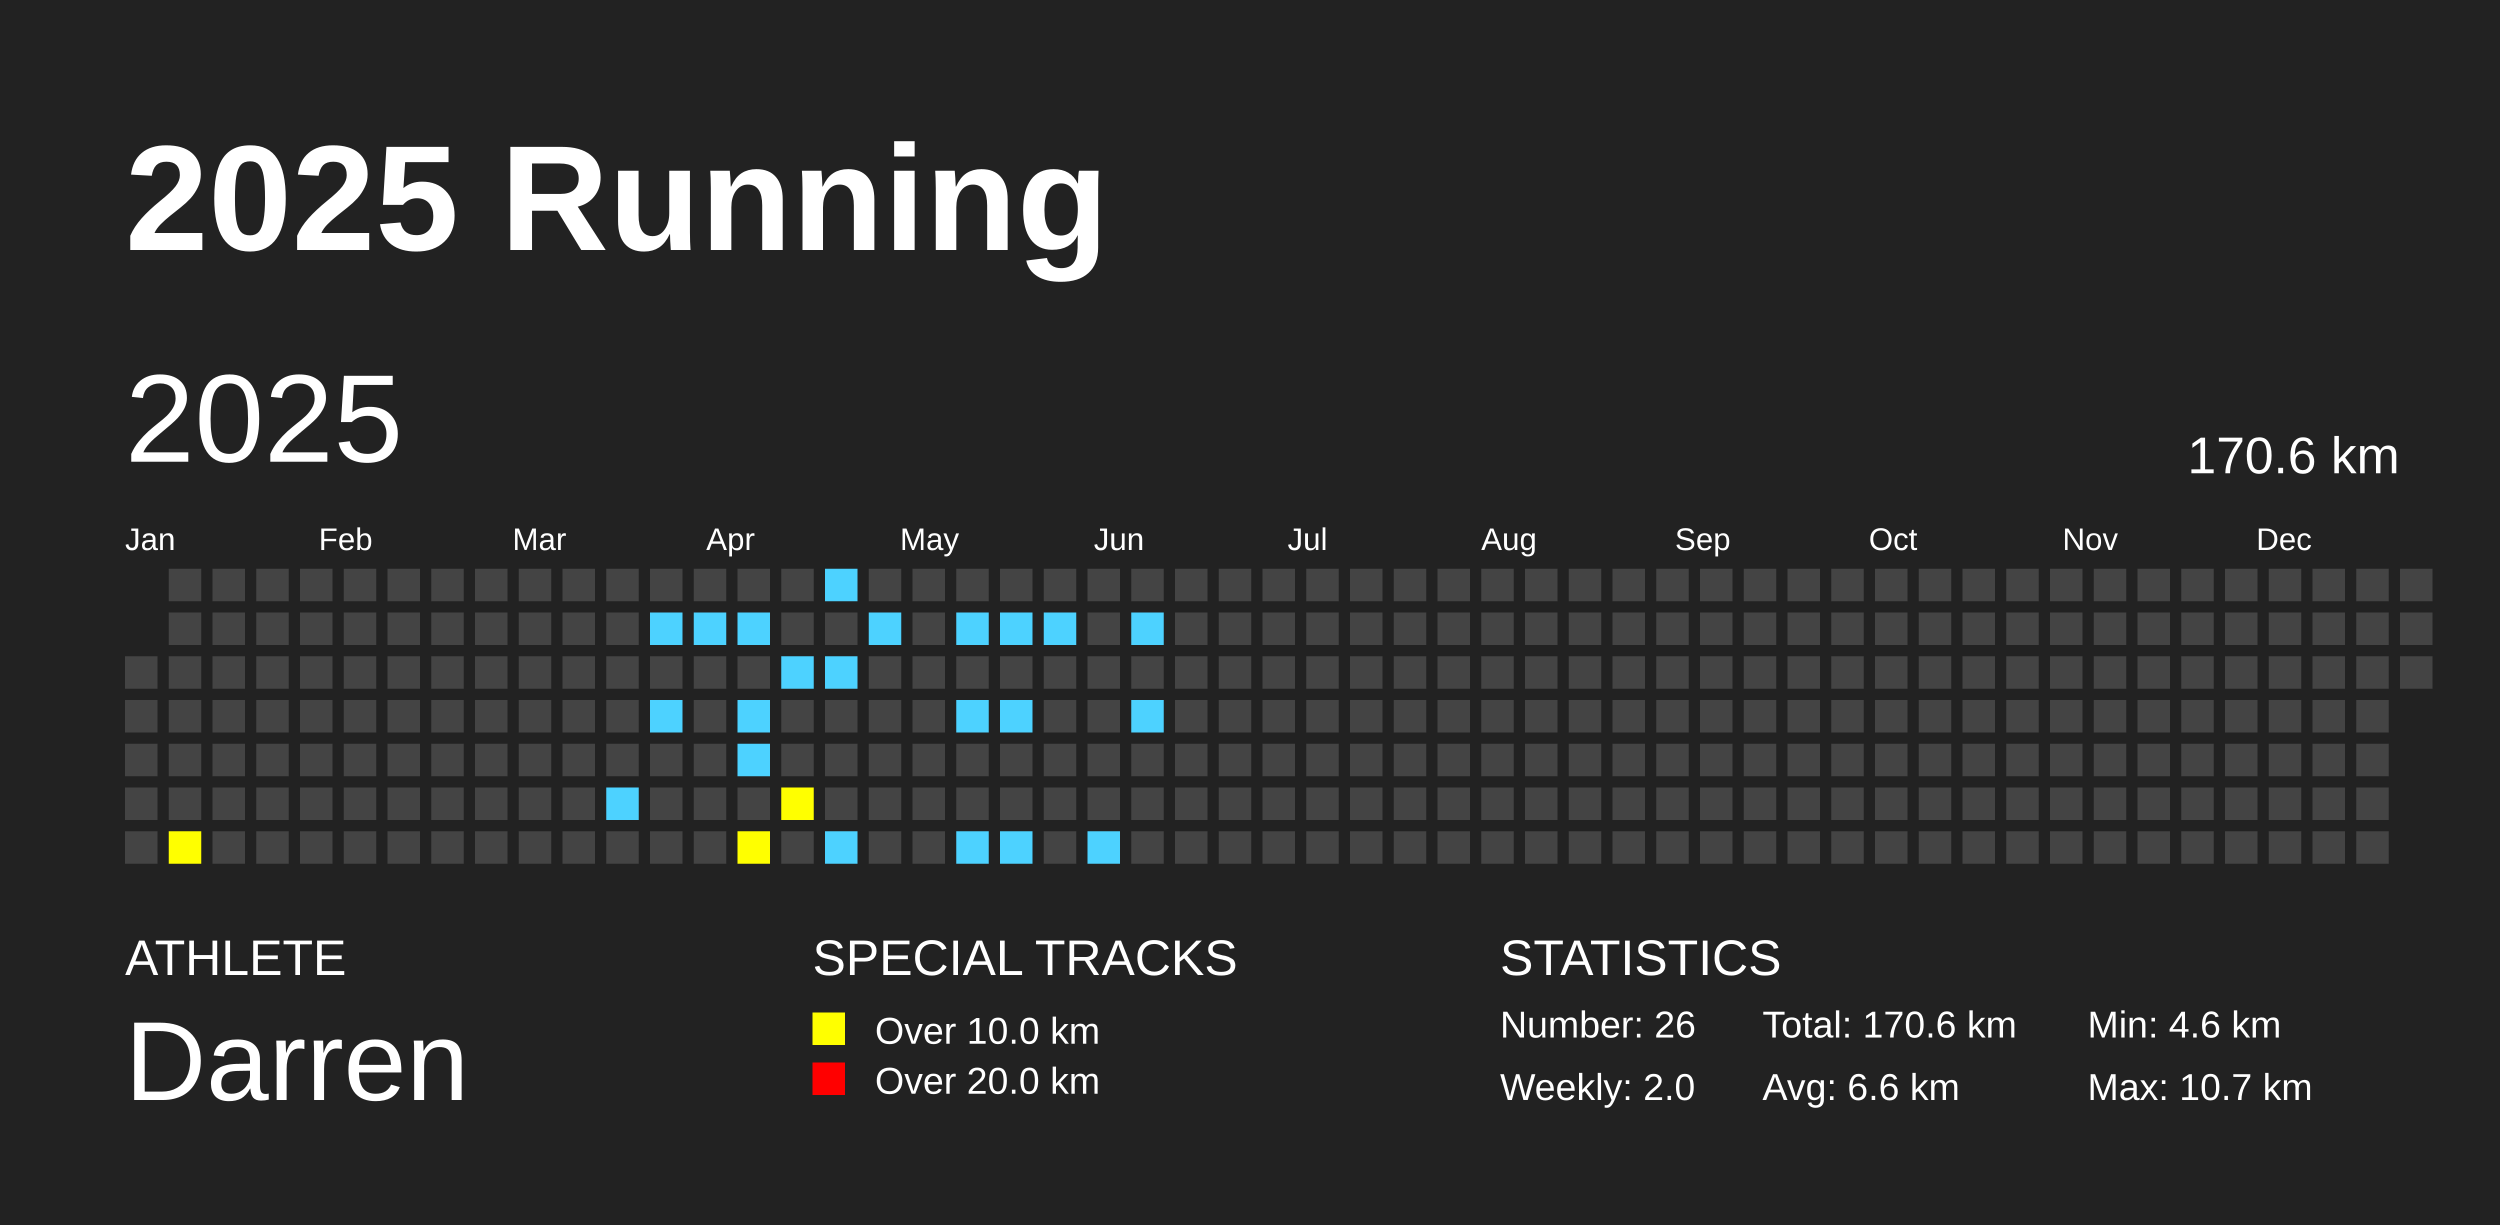
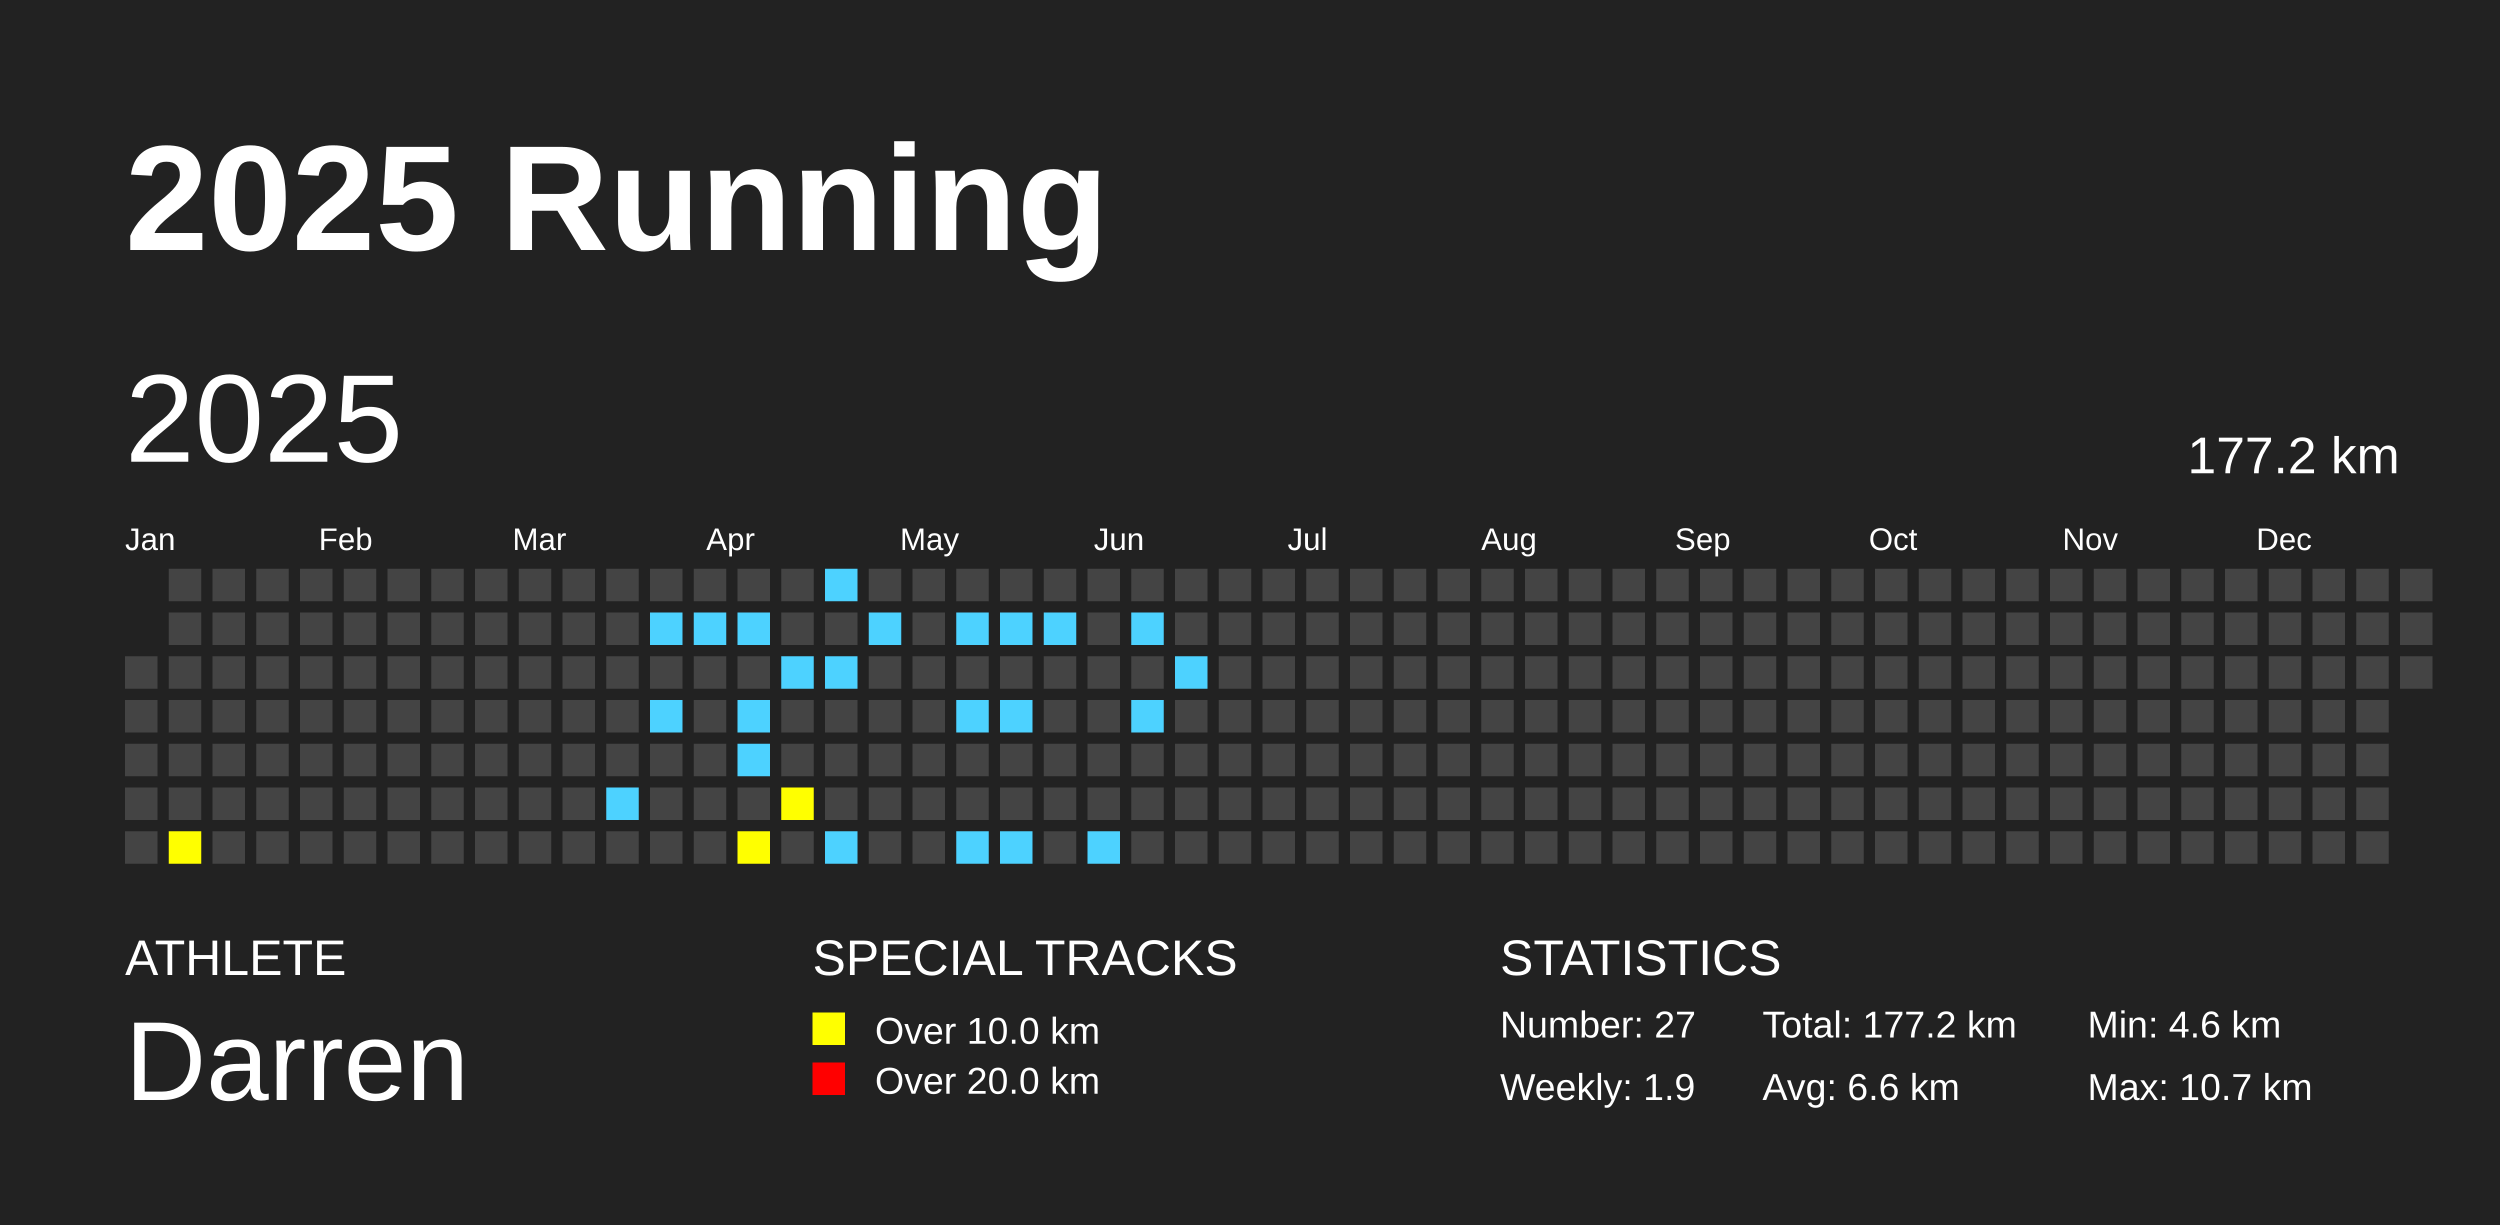
<svg xmlns="http://www.w3.org/2000/svg" baseProfile="full" height="98mm" version="1.1" viewBox="0,0,200,98" width="200mm">
  <defs />
  <rect fill="#222222" height="98" width="200" x="0" y="0" />
  <text fill="#FFFFFF" style="font-size:12px; font-family:Arial; font-weight:bold;" x="10" y="20">2025 Running</text>
  <text fill="#FFFFFF" style="font-size:4px; font-family:Arial" x="10" y="78">ATHLETE</text>
  <text fill="#FFFFFF" style="font-size:9px; font-family:Arial" x="10" y="88">Darren</text>
  <text fill="#FFFFFF" style="font-size:4px; font-family:Arial" x="65" y="78">SPECIAL TRACKS</text>
  <rect fill="yellow" height="2.6" width="2.6" x="65" y="81" />
  <text fill="#FFFFFF" style="font-size:3px; font-family:Arial" x="70" y="83.5">Over 10.0 km</text>
  <rect fill="red" height="2.6" width="2.6" x="65" y="85" />
  <text fill="#FFFFFF" style="font-size:3px; font-family:Arial" x="70" y="87.5">Over 20.0 km</text>
  <text fill="#FFFFFF" style="font-size:4px; font-family:Arial" x="120" y="78">STATISTICS</text>
-   <text fill="#FFFFFF" style="font-size:3px; font-family:Arial" x="120" y="83">Number: 26</text>
-   <text fill="#FFFFFF" style="font-size:3px; font-family:Arial" x="120" y="88">Weekly: 2.0</text>
-   <text fill="#FFFFFF" style="font-size:3px; font-family:Arial" x="141" y="83">Total: 170.6 km</text>
+   <text fill="#FFFFFF" style="font-size:3px; font-family:Arial" x="120" y="83">Number: 27</text>
+   <text fill="#FFFFFF" style="font-size:3px; font-family:Arial" x="120" y="88">Weekly: 1.9</text>
+   <text fill="#FFFFFF" style="font-size:3px; font-family:Arial" x="141" y="83">Total: 177.2 km</text>
  <text fill="#FFFFFF" style="font-size:3px; font-family:Arial" x="141" y="88">Avg: 6.6 km</text>
  <text fill="#FFFFFF" style="font-size:3px; font-family:Arial" x="167" y="83">Min: 4.6 km</text>
  <text fill="#FFFFFF" style="font-size:3px; font-family:Arial" x="167" y="88">Max: 10.7 km</text>
  <text dominant-baseline="hanging" fill="#FFFFFF" style="font-size:10.0px; font-family:Arial;" x="10" y="30">2025</text>
-   <text dominant-baseline="hanging" fill="#FFFFFF" style="font-size:4.125px; font-family:Arial;" x="175" y="35">170.6 km</text>
+   <text dominant-baseline="hanging" fill="#FFFFFF" style="font-size:4.125px; font-family:Arial;" x="175" y="35">177.2 km</text>
  <text fill="#FFFFFF" style="font-size:2.5px; font-family:Arial" x="10.0" y="44">Jan</text>
  <text fill="#FFFFFF" style="font-size:2.5px; font-family:Arial" x="25.5" y="44">Feb</text>
  <text fill="#FFFFFF" style="font-size:2.5px; font-family:Arial" x="41.0" y="44">Mar</text>
  <text fill="#FFFFFF" style="font-size:2.5px; font-family:Arial" x="56.5" y="44">Apr</text>
  <text fill="#FFFFFF" style="font-size:2.5px; font-family:Arial" x="72.0" y="44">May</text>
  <text fill="#FFFFFF" style="font-size:2.5px; font-family:Arial" x="87.5" y="44">Jun</text>
  <text fill="#FFFFFF" style="font-size:2.5px; font-family:Arial" x="103.0" y="44">Jul</text>
  <text fill="#FFFFFF" style="font-size:2.5px; font-family:Arial" x="118.5" y="44">Aug</text>
  <text fill="#FFFFFF" style="font-size:2.5px; font-family:Arial" x="134.0" y="44">Sep</text>
  <text fill="#FFFFFF" style="font-size:2.5px; font-family:Arial" x="149.5" y="44">Oct</text>
  <text fill="#FFFFFF" style="font-size:2.5px; font-family:Arial" x="165.0" y="44">Nov</text>
  <text fill="#FFFFFF" style="font-size:2.5px; font-family:Arial" x="180.5" y="44">Dec</text>
  <rect fill="#444444" height="2.6" width="2.6" x="10.0" y="52.5" />
  <rect fill="#444444" height="2.6" width="2.6" x="10.0" y="56.0" />
  <rect fill="#444444" height="2.6" width="2.6" x="10.0" y="59.5" />
  <rect fill="#444444" height="2.6" width="2.6" x="10.0" y="63.0" />
  <rect fill="#444444" height="2.6" width="2.6" x="10.0" y="66.5" />
  <rect fill="#444444" height="2.6" width="2.6" x="13.5" y="45.5" />
  <rect fill="#444444" height="2.6" width="2.6" x="13.5" y="49.0" />
  <rect fill="#444444" height="2.6" width="2.6" x="13.5" y="52.5" />
  <rect fill="#444444" height="2.6" width="2.6" x="13.5" y="56.0" />
  <rect fill="#444444" height="2.6" width="2.6" x="13.5" y="59.5" />
  <rect fill="#444444" height="2.6" width="2.6" x="13.5" y="63.0" />
  <rect fill="yellow" height="2.6" width="2.6" x="13.5" y="66.5" />
  <rect fill="#444444" height="2.6" width="2.6" x="17.0" y="45.5" />
  <rect fill="#444444" height="2.6" width="2.6" x="17.0" y="49.0" />
  <rect fill="#444444" height="2.6" width="2.6" x="17.0" y="52.5" />
  <rect fill="#444444" height="2.6" width="2.6" x="17.0" y="56.0" />
  <rect fill="#444444" height="2.6" width="2.6" x="17.0" y="59.5" />
  <rect fill="#444444" height="2.6" width="2.6" x="17.0" y="63.0" />
  <rect fill="#444444" height="2.6" width="2.6" x="17.0" y="66.5" />
  <rect fill="#444444" height="2.6" width="2.6" x="20.5" y="45.5" />
  <rect fill="#444444" height="2.6" width="2.6" x="20.5" y="49.0" />
  <rect fill="#444444" height="2.6" width="2.6" x="20.5" y="52.5" />
  <rect fill="#444444" height="2.6" width="2.6" x="20.5" y="56.0" />
  <rect fill="#444444" height="2.6" width="2.6" x="20.5" y="59.5" />
  <rect fill="#444444" height="2.6" width="2.6" x="20.5" y="63.0" />
  <rect fill="#444444" height="2.6" width="2.6" x="20.5" y="66.5" />
  <rect fill="#444444" height="2.6" width="2.6" x="24.0" y="45.5" />
  <rect fill="#444444" height="2.6" width="2.6" x="24.0" y="49.0" />
  <rect fill="#444444" height="2.6" width="2.6" x="24.0" y="52.5" />
  <rect fill="#444444" height="2.6" width="2.6" x="24.0" y="56.0" />
  <rect fill="#444444" height="2.6" width="2.6" x="24.0" y="59.5" />
  <rect fill="#444444" height="2.6" width="2.6" x="24.0" y="63.0" />
  <rect fill="#444444" height="2.6" width="2.6" x="24.0" y="66.5" />
  <rect fill="#444444" height="2.6" width="2.6" x="27.5" y="45.5" />
  <rect fill="#444444" height="2.6" width="2.6" x="27.5" y="49.0" />
  <rect fill="#444444" height="2.6" width="2.6" x="27.5" y="52.5" />
  <rect fill="#444444" height="2.6" width="2.6" x="27.5" y="56.0" />
  <rect fill="#444444" height="2.6" width="2.6" x="27.5" y="59.5" />
  <rect fill="#444444" height="2.6" width="2.6" x="27.5" y="63.0" />
  <rect fill="#444444" height="2.6" width="2.6" x="27.5" y="66.5" />
  <rect fill="#444444" height="2.6" width="2.6" x="31.0" y="45.5" />
  <rect fill="#444444" height="2.6" width="2.6" x="31.0" y="49.0" />
  <rect fill="#444444" height="2.6" width="2.6" x="31.0" y="52.5" />
  <rect fill="#444444" height="2.6" width="2.6" x="31.0" y="56.0" />
  <rect fill="#444444" height="2.6" width="2.6" x="31.0" y="59.5" />
  <rect fill="#444444" height="2.6" width="2.6" x="31.0" y="63.0" />
  <rect fill="#444444" height="2.6" width="2.6" x="31.0" y="66.5" />
  <rect fill="#444444" height="2.6" width="2.6" x="34.5" y="45.5" />
  <rect fill="#444444" height="2.6" width="2.6" x="34.5" y="49.0" />
  <rect fill="#444444" height="2.6" width="2.6" x="34.5" y="52.5" />
  <rect fill="#444444" height="2.6" width="2.6" x="34.5" y="56.0" />
  <rect fill="#444444" height="2.6" width="2.6" x="34.5" y="59.5" />
  <rect fill="#444444" height="2.6" width="2.6" x="34.5" y="63.0" />
  <rect fill="#444444" height="2.6" width="2.6" x="34.5" y="66.5" />
  <rect fill="#444444" height="2.6" width="2.6" x="38.0" y="45.5" />
  <rect fill="#444444" height="2.6" width="2.6" x="38.0" y="49.0" />
  <rect fill="#444444" height="2.6" width="2.6" x="38.0" y="52.5" />
  <rect fill="#444444" height="2.6" width="2.6" x="38.0" y="56.0" />
  <rect fill="#444444" height="2.6" width="2.6" x="38.0" y="59.5" />
  <rect fill="#444444" height="2.6" width="2.6" x="38.0" y="63.0" />
  <rect fill="#444444" height="2.6" width="2.6" x="38.0" y="66.5" />
  <rect fill="#444444" height="2.6" width="2.6" x="41.5" y="45.5" />
  <rect fill="#444444" height="2.6" width="2.6" x="41.5" y="49.0" />
  <rect fill="#444444" height="2.6" width="2.6" x="41.5" y="52.5" />
  <rect fill="#444444" height="2.6" width="2.6" x="41.5" y="56.0" />
  <rect fill="#444444" height="2.6" width="2.6" x="41.5" y="59.5" />
  <rect fill="#444444" height="2.6" width="2.6" x="41.5" y="63.0" />
  <rect fill="#444444" height="2.6" width="2.6" x="41.5" y="66.5" />
  <rect fill="#444444" height="2.6" width="2.6" x="45.0" y="45.5" />
  <rect fill="#444444" height="2.6" width="2.6" x="45.0" y="49.0" />
  <rect fill="#444444" height="2.6" width="2.6" x="45.0" y="52.5" />
  <rect fill="#444444" height="2.6" width="2.6" x="45.0" y="56.0" />
  <rect fill="#444444" height="2.6" width="2.6" x="45.0" y="59.5" />
  <rect fill="#444444" height="2.6" width="2.6" x="45.0" y="63.0" />
  <rect fill="#444444" height="2.6" width="2.6" x="45.0" y="66.5" />
  <rect fill="#444444" height="2.6" width="2.6" x="48.5" y="45.5" />
  <rect fill="#444444" height="2.6" width="2.6" x="48.5" y="49.0" />
  <rect fill="#444444" height="2.6" width="2.6" x="48.5" y="52.5" />
  <rect fill="#444444" height="2.6" width="2.6" x="48.5" y="56.0" />
  <rect fill="#444444" height="2.6" width="2.6" x="48.5" y="59.5" />
  <rect fill="#4DD2FF" height="2.6" width="2.6" x="48.5" y="63.0" />
  <rect fill="#444444" height="2.6" width="2.6" x="48.5" y="66.5" />
  <rect fill="#444444" height="2.6" width="2.6" x="52.0" y="45.5" />
  <rect fill="#4DD2FF" height="2.6" width="2.6" x="52.0" y="49.0" />
  <rect fill="#444444" height="2.6" width="2.6" x="52.0" y="52.5" />
  <rect fill="#4DD2FF" height="2.6" width="2.6" x="52.0" y="56.0" />
  <rect fill="#444444" height="2.6" width="2.6" x="52.0" y="59.5" />
  <rect fill="#444444" height="2.6" width="2.6" x="52.0" y="63.0" />
  <rect fill="#444444" height="2.6" width="2.6" x="52.0" y="66.5" />
  <rect fill="#444444" height="2.6" width="2.6" x="55.5" y="45.5" />
  <rect fill="#4DD2FF" height="2.6" width="2.6" x="55.5" y="49.0" />
  <rect fill="#444444" height="2.6" width="2.6" x="55.5" y="52.5" />
  <rect fill="#444444" height="2.6" width="2.6" x="55.5" y="56.0" />
  <rect fill="#444444" height="2.6" width="2.6" x="55.5" y="59.5" />
  <rect fill="#444444" height="2.6" width="2.6" x="55.5" y="63.0" />
  <rect fill="#444444" height="2.6" width="2.6" x="55.5" y="66.5" />
  <rect fill="#444444" height="2.6" width="2.6" x="59.0" y="45.5" />
  <rect fill="#4DD2FF" height="2.6" width="2.6" x="59.0" y="49.0" />
  <rect fill="#444444" height="2.6" width="2.6" x="59.0" y="52.5" />
  <rect fill="#4DD2FF" height="2.6" width="2.6" x="59.0" y="56.0" />
  <rect fill="#4DD2FF" height="2.6" width="2.6" x="59.0" y="59.5" />
  <rect fill="#444444" height="2.6" width="2.6" x="59.0" y="63.0" />
  <rect fill="yellow" height="2.6" width="2.6" x="59.0" y="66.5" />
  <rect fill="#444444" height="2.6" width="2.6" x="62.5" y="45.5" />
  <rect fill="#444444" height="2.6" width="2.6" x="62.5" y="49.0" />
  <rect fill="#4DD2FF" height="2.6" width="2.6" x="62.5" y="52.5" />
  <rect fill="#444444" height="2.6" width="2.6" x="62.5" y="56.0" />
  <rect fill="#444444" height="2.6" width="2.6" x="62.5" y="59.5" />
  <rect fill="yellow" height="2.6" width="2.6" x="62.5" y="63.0" />
  <rect fill="#444444" height="2.6" width="2.6" x="62.5" y="66.5" />
  <rect fill="#4DD2FF" height="2.6" width="2.6" x="66.0" y="45.5" />
  <rect fill="#444444" height="2.6" width="2.6" x="66.0" y="49.0" />
  <rect fill="#4DD2FF" height="2.6" width="2.6" x="66.0" y="52.5" />
  <rect fill="#444444" height="2.6" width="2.6" x="66.0" y="56.0" />
  <rect fill="#444444" height="2.6" width="2.6" x="66.0" y="59.5" />
  <rect fill="#444444" height="2.6" width="2.6" x="66.0" y="63.0" />
  <rect fill="#4DD2FF" height="2.6" width="2.6" x="66.0" y="66.5" />
  <rect fill="#444444" height="2.6" width="2.6" x="69.5" y="45.5" />
  <rect fill="#4DD2FF" height="2.6" width="2.6" x="69.5" y="49.0" />
  <rect fill="#444444" height="2.6" width="2.6" x="69.5" y="52.5" />
  <rect fill="#444444" height="2.6" width="2.6" x="69.5" y="56.0" />
  <rect fill="#444444" height="2.6" width="2.6" x="69.5" y="59.5" />
  <rect fill="#444444" height="2.6" width="2.6" x="69.5" y="63.0" />
  <rect fill="#444444" height="2.6" width="2.6" x="69.5" y="66.5" />
  <rect fill="#444444" height="2.6" width="2.6" x="73.0" y="45.5" />
  <rect fill="#444444" height="2.6" width="2.6" x="73.0" y="49.0" />
  <rect fill="#444444" height="2.6" width="2.6" x="73.0" y="52.5" />
  <rect fill="#444444" height="2.6" width="2.6" x="73.0" y="56.0" />
  <rect fill="#444444" height="2.6" width="2.6" x="73.0" y="59.5" />
  <rect fill="#444444" height="2.6" width="2.6" x="73.0" y="63.0" />
  <rect fill="#444444" height="2.6" width="2.6" x="73.0" y="66.5" />
  <rect fill="#444444" height="2.6" width="2.6" x="76.5" y="45.5" />
  <rect fill="#4DD2FF" height="2.6" width="2.6" x="76.5" y="49.0" />
  <rect fill="#444444" height="2.6" width="2.6" x="76.5" y="52.5" />
  <rect fill="#4DD2FF" height="2.6" width="2.6" x="76.5" y="56.0" />
  <rect fill="#444444" height="2.6" width="2.6" x="76.5" y="59.5" />
  <rect fill="#444444" height="2.6" width="2.6" x="76.5" y="63.0" />
  <rect fill="#4DD2FF" height="2.6" width="2.6" x="76.5" y="66.5" />
  <rect fill="#444444" height="2.6" width="2.6" x="80.0" y="45.5" />
  <rect fill="#4DD2FF" height="2.6" width="2.6" x="80.0" y="49.0" />
  <rect fill="#444444" height="2.6" width="2.6" x="80.0" y="52.5" />
  <rect fill="#4DD2FF" height="2.6" width="2.6" x="80.0" y="56.0" />
  <rect fill="#444444" height="2.6" width="2.6" x="80.0" y="59.5" />
  <rect fill="#444444" height="2.6" width="2.6" x="80.0" y="63.0" />
  <rect fill="#4DD2FF" height="2.6" width="2.6" x="80.0" y="66.5" />
  <rect fill="#444444" height="2.6" width="2.6" x="83.5" y="45.5" />
  <rect fill="#4DD2FF" height="2.6" width="2.6" x="83.5" y="49.0" />
  <rect fill="#444444" height="2.6" width="2.6" x="83.5" y="52.5" />
  <rect fill="#444444" height="2.6" width="2.6" x="83.5" y="56.0" />
  <rect fill="#444444" height="2.6" width="2.6" x="83.5" y="59.5" />
  <rect fill="#444444" height="2.6" width="2.6" x="83.5" y="63.0" />
  <rect fill="#444444" height="2.6" width="2.6" x="83.5" y="66.5" />
  <rect fill="#444444" height="2.6" width="2.6" x="87.0" y="45.5" />
  <rect fill="#444444" height="2.6" width="2.6" x="87.0" y="49.0" />
  <rect fill="#444444" height="2.6" width="2.6" x="87.0" y="52.5" />
  <rect fill="#444444" height="2.6" width="2.6" x="87.0" y="56.0" />
  <rect fill="#444444" height="2.6" width="2.6" x="87.0" y="59.5" />
  <rect fill="#444444" height="2.6" width="2.6" x="87.0" y="63.0" />
  <rect fill="#4DD2FF" height="2.6" width="2.6" x="87.0" y="66.5" />
  <rect fill="#444444" height="2.6" width="2.6" x="90.5" y="45.5" />
  <rect fill="#4DD2FF" height="2.6" width="2.6" x="90.5" y="49.0" />
  <rect fill="#444444" height="2.6" width="2.6" x="90.5" y="52.5" />
  <rect fill="#4DD2FF" height="2.6" width="2.6" x="90.5" y="56.0" />
  <rect fill="#444444" height="2.6" width="2.6" x="90.5" y="59.5" />
  <rect fill="#444444" height="2.6" width="2.6" x="90.5" y="63.0" />
  <rect fill="#444444" height="2.6" width="2.6" x="90.5" y="66.5" />
  <rect fill="#444444" height="2.6" width="2.6" x="94.0" y="45.5" />
  <rect fill="#444444" height="2.6" width="2.6" x="94.0" y="49.0" />
-   <rect fill="#444444" height="2.6" width="2.6" x="94.0" y="52.5" />
+   <rect fill="#4DD2FF" height="2.6" width="2.6" x="94.0" y="52.5" />
  <rect fill="#444444" height="2.6" width="2.6" x="94.0" y="56.0" />
  <rect fill="#444444" height="2.6" width="2.6" x="94.0" y="59.5" />
  <rect fill="#444444" height="2.6" width="2.6" x="94.0" y="63.0" />
  <rect fill="#444444" height="2.6" width="2.6" x="94.0" y="66.5" />
  <rect fill="#444444" height="2.6" width="2.6" x="97.5" y="45.5" />
  <rect fill="#444444" height="2.6" width="2.6" x="97.5" y="49.0" />
  <rect fill="#444444" height="2.6" width="2.6" x="97.5" y="52.5" />
  <rect fill="#444444" height="2.6" width="2.6" x="97.5" y="56.0" />
  <rect fill="#444444" height="2.6" width="2.6" x="97.5" y="59.5" />
  <rect fill="#444444" height="2.6" width="2.6" x="97.5" y="63.0" />
  <rect fill="#444444" height="2.6" width="2.6" x="97.5" y="66.5" />
  <rect fill="#444444" height="2.6" width="2.6" x="101.0" y="45.5" />
  <rect fill="#444444" height="2.6" width="2.6" x="101.0" y="49.0" />
  <rect fill="#444444" height="2.6" width="2.6" x="101.0" y="52.5" />
  <rect fill="#444444" height="2.6" width="2.6" x="101.0" y="56.0" />
  <rect fill="#444444" height="2.6" width="2.6" x="101.0" y="59.5" />
  <rect fill="#444444" height="2.6" width="2.6" x="101.0" y="63.0" />
  <rect fill="#444444" height="2.6" width="2.6" x="101.0" y="66.5" />
  <rect fill="#444444" height="2.6" width="2.6" x="104.5" y="45.5" />
  <rect fill="#444444" height="2.6" width="2.6" x="104.5" y="49.0" />
  <rect fill="#444444" height="2.6" width="2.6" x="104.5" y="52.5" />
  <rect fill="#444444" height="2.6" width="2.6" x="104.5" y="56.0" />
  <rect fill="#444444" height="2.6" width="2.6" x="104.5" y="59.5" />
  <rect fill="#444444" height="2.6" width="2.6" x="104.5" y="63.0" />
  <rect fill="#444444" height="2.6" width="2.6" x="104.5" y="66.5" />
  <rect fill="#444444" height="2.6" width="2.6" x="108.0" y="45.5" />
  <rect fill="#444444" height="2.6" width="2.6" x="108.0" y="49.0" />
  <rect fill="#444444" height="2.6" width="2.6" x="108.0" y="52.5" />
  <rect fill="#444444" height="2.6" width="2.6" x="108.0" y="56.0" />
  <rect fill="#444444" height="2.6" width="2.6" x="108.0" y="59.5" />
  <rect fill="#444444" height="2.6" width="2.6" x="108.0" y="63.0" />
  <rect fill="#444444" height="2.6" width="2.6" x="108.0" y="66.5" />
  <rect fill="#444444" height="2.6" width="2.6" x="111.5" y="45.5" />
  <rect fill="#444444" height="2.6" width="2.6" x="111.5" y="49.0" />
  <rect fill="#444444" height="2.6" width="2.6" x="111.5" y="52.5" />
  <rect fill="#444444" height="2.6" width="2.6" x="111.5" y="56.0" />
  <rect fill="#444444" height="2.6" width="2.6" x="111.5" y="59.5" />
  <rect fill="#444444" height="2.6" width="2.6" x="111.5" y="63.0" />
  <rect fill="#444444" height="2.6" width="2.6" x="111.5" y="66.5" />
  <rect fill="#444444" height="2.6" width="2.6" x="115.0" y="45.5" />
  <rect fill="#444444" height="2.6" width="2.6" x="115.0" y="49.0" />
  <rect fill="#444444" height="2.6" width="2.6" x="115.0" y="52.5" />
  <rect fill="#444444" height="2.6" width="2.6" x="115.0" y="56.0" />
  <rect fill="#444444" height="2.6" width="2.6" x="115.0" y="59.5" />
  <rect fill="#444444" height="2.6" width="2.6" x="115.0" y="63.0" />
  <rect fill="#444444" height="2.6" width="2.6" x="115.0" y="66.5" />
  <rect fill="#444444" height="2.6" width="2.6" x="118.5" y="45.5" />
  <rect fill="#444444" height="2.6" width="2.6" x="118.5" y="49.0" />
  <rect fill="#444444" height="2.6" width="2.6" x="118.5" y="52.5" />
  <rect fill="#444444" height="2.6" width="2.6" x="118.5" y="56.0" />
  <rect fill="#444444" height="2.6" width="2.6" x="118.5" y="59.5" />
  <rect fill="#444444" height="2.6" width="2.6" x="118.5" y="63.0" />
  <rect fill="#444444" height="2.6" width="2.6" x="118.5" y="66.5" />
  <rect fill="#444444" height="2.6" width="2.6" x="122.0" y="45.5" />
  <rect fill="#444444" height="2.6" width="2.6" x="122.0" y="49.0" />
  <rect fill="#444444" height="2.6" width="2.6" x="122.0" y="52.5" />
  <rect fill="#444444" height="2.6" width="2.6" x="122.0" y="56.0" />
  <rect fill="#444444" height="2.6" width="2.6" x="122.0" y="59.5" />
  <rect fill="#444444" height="2.6" width="2.6" x="122.0" y="63.0" />
  <rect fill="#444444" height="2.6" width="2.6" x="122.0" y="66.5" />
  <rect fill="#444444" height="2.6" width="2.6" x="125.5" y="45.5" />
  <rect fill="#444444" height="2.6" width="2.6" x="125.5" y="49.0" />
  <rect fill="#444444" height="2.6" width="2.6" x="125.5" y="52.5" />
  <rect fill="#444444" height="2.6" width="2.6" x="125.5" y="56.0" />
  <rect fill="#444444" height="2.6" width="2.6" x="125.5" y="59.5" />
  <rect fill="#444444" height="2.6" width="2.6" x="125.5" y="63.0" />
  <rect fill="#444444" height="2.6" width="2.6" x="125.5" y="66.5" />
  <rect fill="#444444" height="2.6" width="2.6" x="129.0" y="45.5" />
  <rect fill="#444444" height="2.6" width="2.6" x="129.0" y="49.0" />
  <rect fill="#444444" height="2.6" width="2.6" x="129.0" y="52.5" />
  <rect fill="#444444" height="2.6" width="2.6" x="129.0" y="56.0" />
  <rect fill="#444444" height="2.6" width="2.6" x="129.0" y="59.5" />
  <rect fill="#444444" height="2.6" width="2.6" x="129.0" y="63.0" />
  <rect fill="#444444" height="2.6" width="2.6" x="129.0" y="66.5" />
  <rect fill="#444444" height="2.6" width="2.6" x="132.5" y="45.5" />
  <rect fill="#444444" height="2.6" width="2.6" x="132.5" y="49.0" />
  <rect fill="#444444" height="2.6" width="2.6" x="132.5" y="52.5" />
  <rect fill="#444444" height="2.6" width="2.6" x="132.5" y="56.0" />
  <rect fill="#444444" height="2.6" width="2.6" x="132.5" y="59.5" />
  <rect fill="#444444" height="2.6" width="2.6" x="132.5" y="63.0" />
  <rect fill="#444444" height="2.6" width="2.6" x="132.5" y="66.5" />
  <rect fill="#444444" height="2.6" width="2.6" x="136.0" y="45.5" />
  <rect fill="#444444" height="2.6" width="2.6" x="136.0" y="49.0" />
  <rect fill="#444444" height="2.6" width="2.6" x="136.0" y="52.5" />
  <rect fill="#444444" height="2.6" width="2.6" x="136.0" y="56.0" />
  <rect fill="#444444" height="2.6" width="2.6" x="136.0" y="59.5" />
  <rect fill="#444444" height="2.6" width="2.6" x="136.0" y="63.0" />
  <rect fill="#444444" height="2.6" width="2.6" x="136.0" y="66.5" />
  <rect fill="#444444" height="2.6" width="2.6" x="139.5" y="45.5" />
  <rect fill="#444444" height="2.6" width="2.6" x="139.5" y="49.0" />
  <rect fill="#444444" height="2.6" width="2.6" x="139.5" y="52.5" />
  <rect fill="#444444" height="2.6" width="2.6" x="139.5" y="56.0" />
  <rect fill="#444444" height="2.6" width="2.6" x="139.5" y="59.5" />
  <rect fill="#444444" height="2.6" width="2.6" x="139.5" y="63.0" />
  <rect fill="#444444" height="2.6" width="2.6" x="139.5" y="66.5" />
  <rect fill="#444444" height="2.6" width="2.6" x="143.0" y="45.5" />
  <rect fill="#444444" height="2.6" width="2.6" x="143.0" y="49.0" />
  <rect fill="#444444" height="2.6" width="2.6" x="143.0" y="52.5" />
  <rect fill="#444444" height="2.6" width="2.6" x="143.0" y="56.0" />
  <rect fill="#444444" height="2.6" width="2.6" x="143.0" y="59.5" />
  <rect fill="#444444" height="2.6" width="2.6" x="143.0" y="63.0" />
  <rect fill="#444444" height="2.6" width="2.6" x="143.0" y="66.5" />
  <rect fill="#444444" height="2.6" width="2.6" x="146.5" y="45.5" />
  <rect fill="#444444" height="2.6" width="2.6" x="146.5" y="49.0" />
  <rect fill="#444444" height="2.6" width="2.6" x="146.5" y="52.5" />
  <rect fill="#444444" height="2.6" width="2.6" x="146.5" y="56.0" />
  <rect fill="#444444" height="2.6" width="2.6" x="146.5" y="59.5" />
  <rect fill="#444444" height="2.6" width="2.6" x="146.5" y="63.0" />
  <rect fill="#444444" height="2.6" width="2.6" x="146.5" y="66.5" />
  <rect fill="#444444" height="2.6" width="2.6" x="150.0" y="45.5" />
  <rect fill="#444444" height="2.6" width="2.6" x="150.0" y="49.0" />
  <rect fill="#444444" height="2.6" width="2.6" x="150.0" y="52.5" />
  <rect fill="#444444" height="2.6" width="2.6" x="150.0" y="56.0" />
  <rect fill="#444444" height="2.6" width="2.6" x="150.0" y="59.5" />
  <rect fill="#444444" height="2.6" width="2.6" x="150.0" y="63.0" />
  <rect fill="#444444" height="2.6" width="2.6" x="150.0" y="66.5" />
  <rect fill="#444444" height="2.6" width="2.6" x="153.5" y="45.5" />
  <rect fill="#444444" height="2.6" width="2.6" x="153.5" y="49.0" />
  <rect fill="#444444" height="2.6" width="2.6" x="153.5" y="52.5" />
  <rect fill="#444444" height="2.6" width="2.6" x="153.5" y="56.0" />
  <rect fill="#444444" height="2.6" width="2.6" x="153.5" y="59.5" />
  <rect fill="#444444" height="2.6" width="2.6" x="153.5" y="63.0" />
  <rect fill="#444444" height="2.6" width="2.6" x="153.5" y="66.5" />
  <rect fill="#444444" height="2.6" width="2.6" x="157.0" y="45.5" />
  <rect fill="#444444" height="2.6" width="2.6" x="157.0" y="49.0" />
  <rect fill="#444444" height="2.6" width="2.6" x="157.0" y="52.5" />
  <rect fill="#444444" height="2.6" width="2.6" x="157.0" y="56.0" />
  <rect fill="#444444" height="2.6" width="2.6" x="157.0" y="59.5" />
  <rect fill="#444444" height="2.6" width="2.6" x="157.0" y="63.0" />
  <rect fill="#444444" height="2.6" width="2.6" x="157.0" y="66.5" />
  <rect fill="#444444" height="2.6" width="2.6" x="160.5" y="45.5" />
  <rect fill="#444444" height="2.6" width="2.6" x="160.5" y="49.0" />
  <rect fill="#444444" height="2.6" width="2.6" x="160.5" y="52.5" />
  <rect fill="#444444" height="2.6" width="2.6" x="160.5" y="56.0" />
  <rect fill="#444444" height="2.6" width="2.6" x="160.5" y="59.5" />
  <rect fill="#444444" height="2.6" width="2.6" x="160.5" y="63.0" />
  <rect fill="#444444" height="2.6" width="2.6" x="160.5" y="66.5" />
  <rect fill="#444444" height="2.6" width="2.6" x="164.0" y="45.5" />
  <rect fill="#444444" height="2.6" width="2.6" x="164.0" y="49.0" />
  <rect fill="#444444" height="2.6" width="2.6" x="164.0" y="52.5" />
  <rect fill="#444444" height="2.6" width="2.6" x="164.0" y="56.0" />
  <rect fill="#444444" height="2.6" width="2.6" x="164.0" y="59.5" />
  <rect fill="#444444" height="2.6" width="2.6" x="164.0" y="63.0" />
  <rect fill="#444444" height="2.6" width="2.6" x="164.0" y="66.5" />
  <rect fill="#444444" height="2.6" width="2.6" x="167.5" y="45.5" />
  <rect fill="#444444" height="2.6" width="2.6" x="167.5" y="49.0" />
  <rect fill="#444444" height="2.6" width="2.6" x="167.5" y="52.5" />
  <rect fill="#444444" height="2.6" width="2.6" x="167.5" y="56.0" />
  <rect fill="#444444" height="2.6" width="2.6" x="167.5" y="59.5" />
  <rect fill="#444444" height="2.6" width="2.6" x="167.5" y="63.0" />
  <rect fill="#444444" height="2.6" width="2.6" x="167.5" y="66.5" />
  <rect fill="#444444" height="2.6" width="2.6" x="171.0" y="45.5" />
  <rect fill="#444444" height="2.6" width="2.6" x="171.0" y="49.0" />
  <rect fill="#444444" height="2.6" width="2.6" x="171.0" y="52.5" />
  <rect fill="#444444" height="2.6" width="2.6" x="171.0" y="56.0" />
  <rect fill="#444444" height="2.6" width="2.6" x="171.0" y="59.5" />
  <rect fill="#444444" height="2.6" width="2.6" x="171.0" y="63.0" />
  <rect fill="#444444" height="2.6" width="2.6" x="171.0" y="66.5" />
  <rect fill="#444444" height="2.6" width="2.6" x="174.5" y="45.5" />
  <rect fill="#444444" height="2.6" width="2.6" x="174.5" y="49.0" />
  <rect fill="#444444" height="2.6" width="2.6" x="174.5" y="52.5" />
  <rect fill="#444444" height="2.6" width="2.6" x="174.5" y="56.0" />
  <rect fill="#444444" height="2.6" width="2.6" x="174.5" y="59.5" />
  <rect fill="#444444" height="2.6" width="2.6" x="174.5" y="63.0" />
  <rect fill="#444444" height="2.6" width="2.6" x="174.5" y="66.5" />
  <rect fill="#444444" height="2.6" width="2.6" x="178.0" y="45.5" />
  <rect fill="#444444" height="2.6" width="2.6" x="178.0" y="49.0" />
  <rect fill="#444444" height="2.6" width="2.6" x="178.0" y="52.5" />
  <rect fill="#444444" height="2.6" width="2.6" x="178.0" y="56.0" />
  <rect fill="#444444" height="2.6" width="2.6" x="178.0" y="59.5" />
  <rect fill="#444444" height="2.6" width="2.6" x="178.0" y="63.0" />
  <rect fill="#444444" height="2.6" width="2.6" x="178.0" y="66.5" />
  <rect fill="#444444" height="2.6" width="2.6" x="181.5" y="45.5" />
  <rect fill="#444444" height="2.6" width="2.6" x="181.5" y="49.0" />
  <rect fill="#444444" height="2.6" width="2.6" x="181.5" y="52.5" />
  <rect fill="#444444" height="2.6" width="2.6" x="181.5" y="56.0" />
  <rect fill="#444444" height="2.6" width="2.6" x="181.5" y="59.5" />
  <rect fill="#444444" height="2.6" width="2.6" x="181.5" y="63.0" />
  <rect fill="#444444" height="2.6" width="2.6" x="181.5" y="66.5" />
  <rect fill="#444444" height="2.6" width="2.6" x="185.0" y="45.5" />
  <rect fill="#444444" height="2.6" width="2.6" x="185.0" y="49.0" />
  <rect fill="#444444" height="2.6" width="2.6" x="185.0" y="52.5" />
  <rect fill="#444444" height="2.6" width="2.6" x="185.0" y="56.0" />
  <rect fill="#444444" height="2.6" width="2.6" x="185.0" y="59.5" />
  <rect fill="#444444" height="2.6" width="2.6" x="185.0" y="63.0" />
  <rect fill="#444444" height="2.6" width="2.6" x="185.0" y="66.5" />
  <rect fill="#444444" height="2.6" width="2.6" x="188.5" y="45.5" />
  <rect fill="#444444" height="2.6" width="2.6" x="188.5" y="49.0" />
  <rect fill="#444444" height="2.6" width="2.6" x="188.5" y="52.5" />
  <rect fill="#444444" height="2.6" width="2.6" x="188.5" y="56.0" />
  <rect fill="#444444" height="2.6" width="2.6" x="188.5" y="59.5" />
  <rect fill="#444444" height="2.6" width="2.6" x="188.5" y="63.0" />
  <rect fill="#444444" height="2.6" width="2.6" x="188.5" y="66.5" />
  <rect fill="#444444" height="2.6" width="2.6" x="192.0" y="45.5" />
  <rect fill="#444444" height="2.6" width="2.6" x="192.0" y="49.0" />
  <rect fill="#444444" height="2.6" width="2.6" x="192.0" y="52.5" />
</svg>
